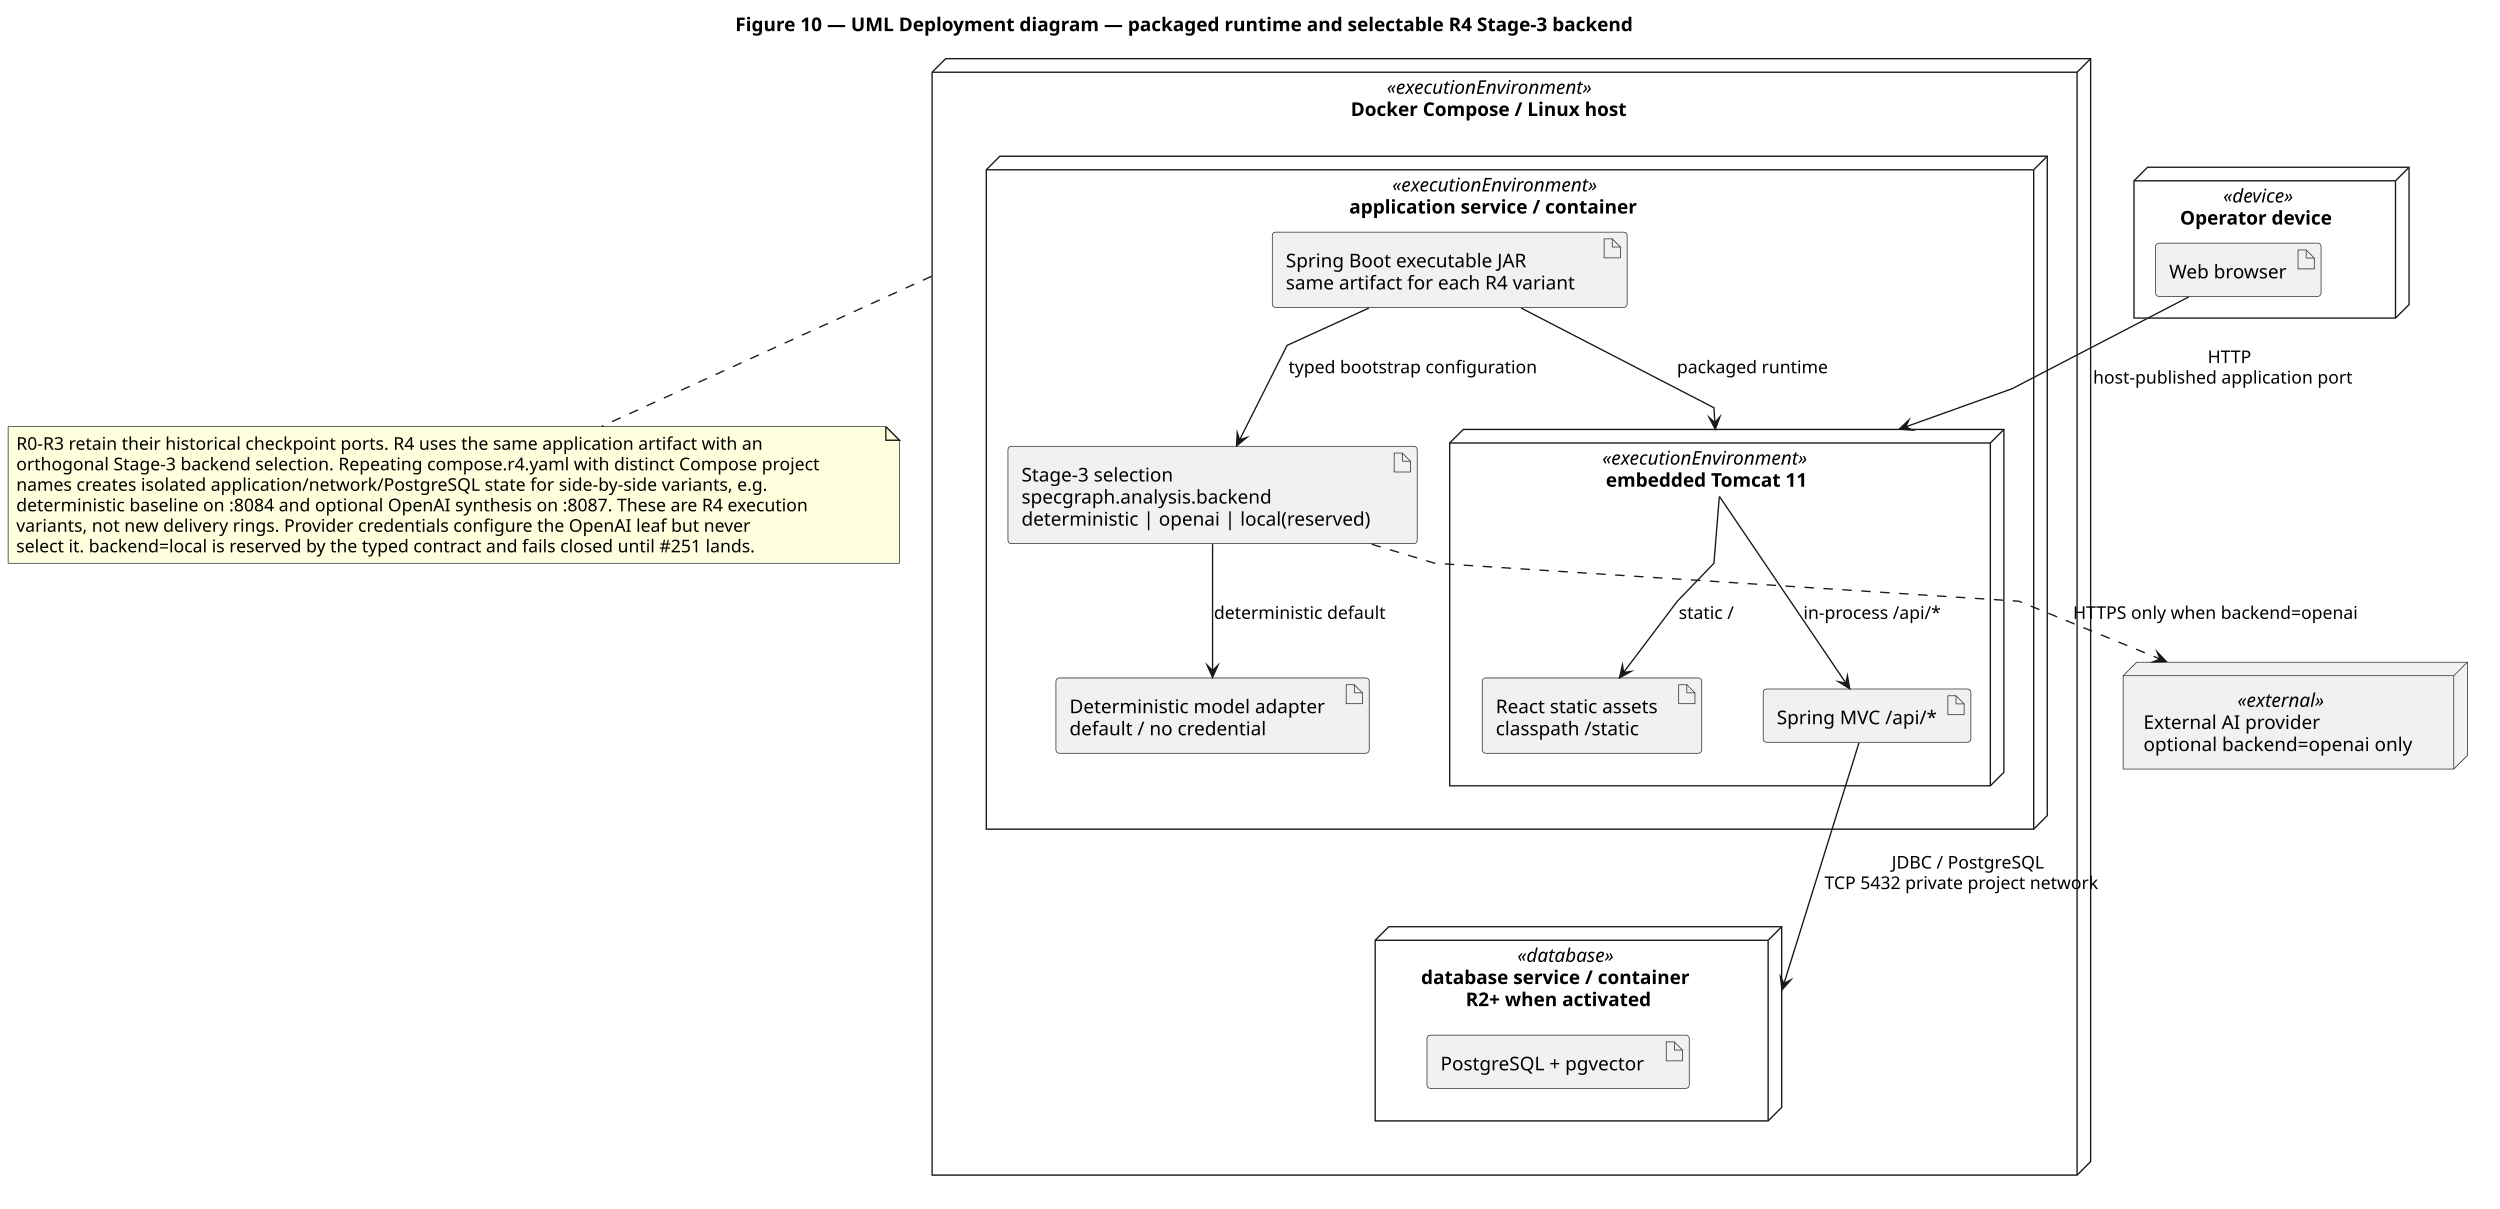
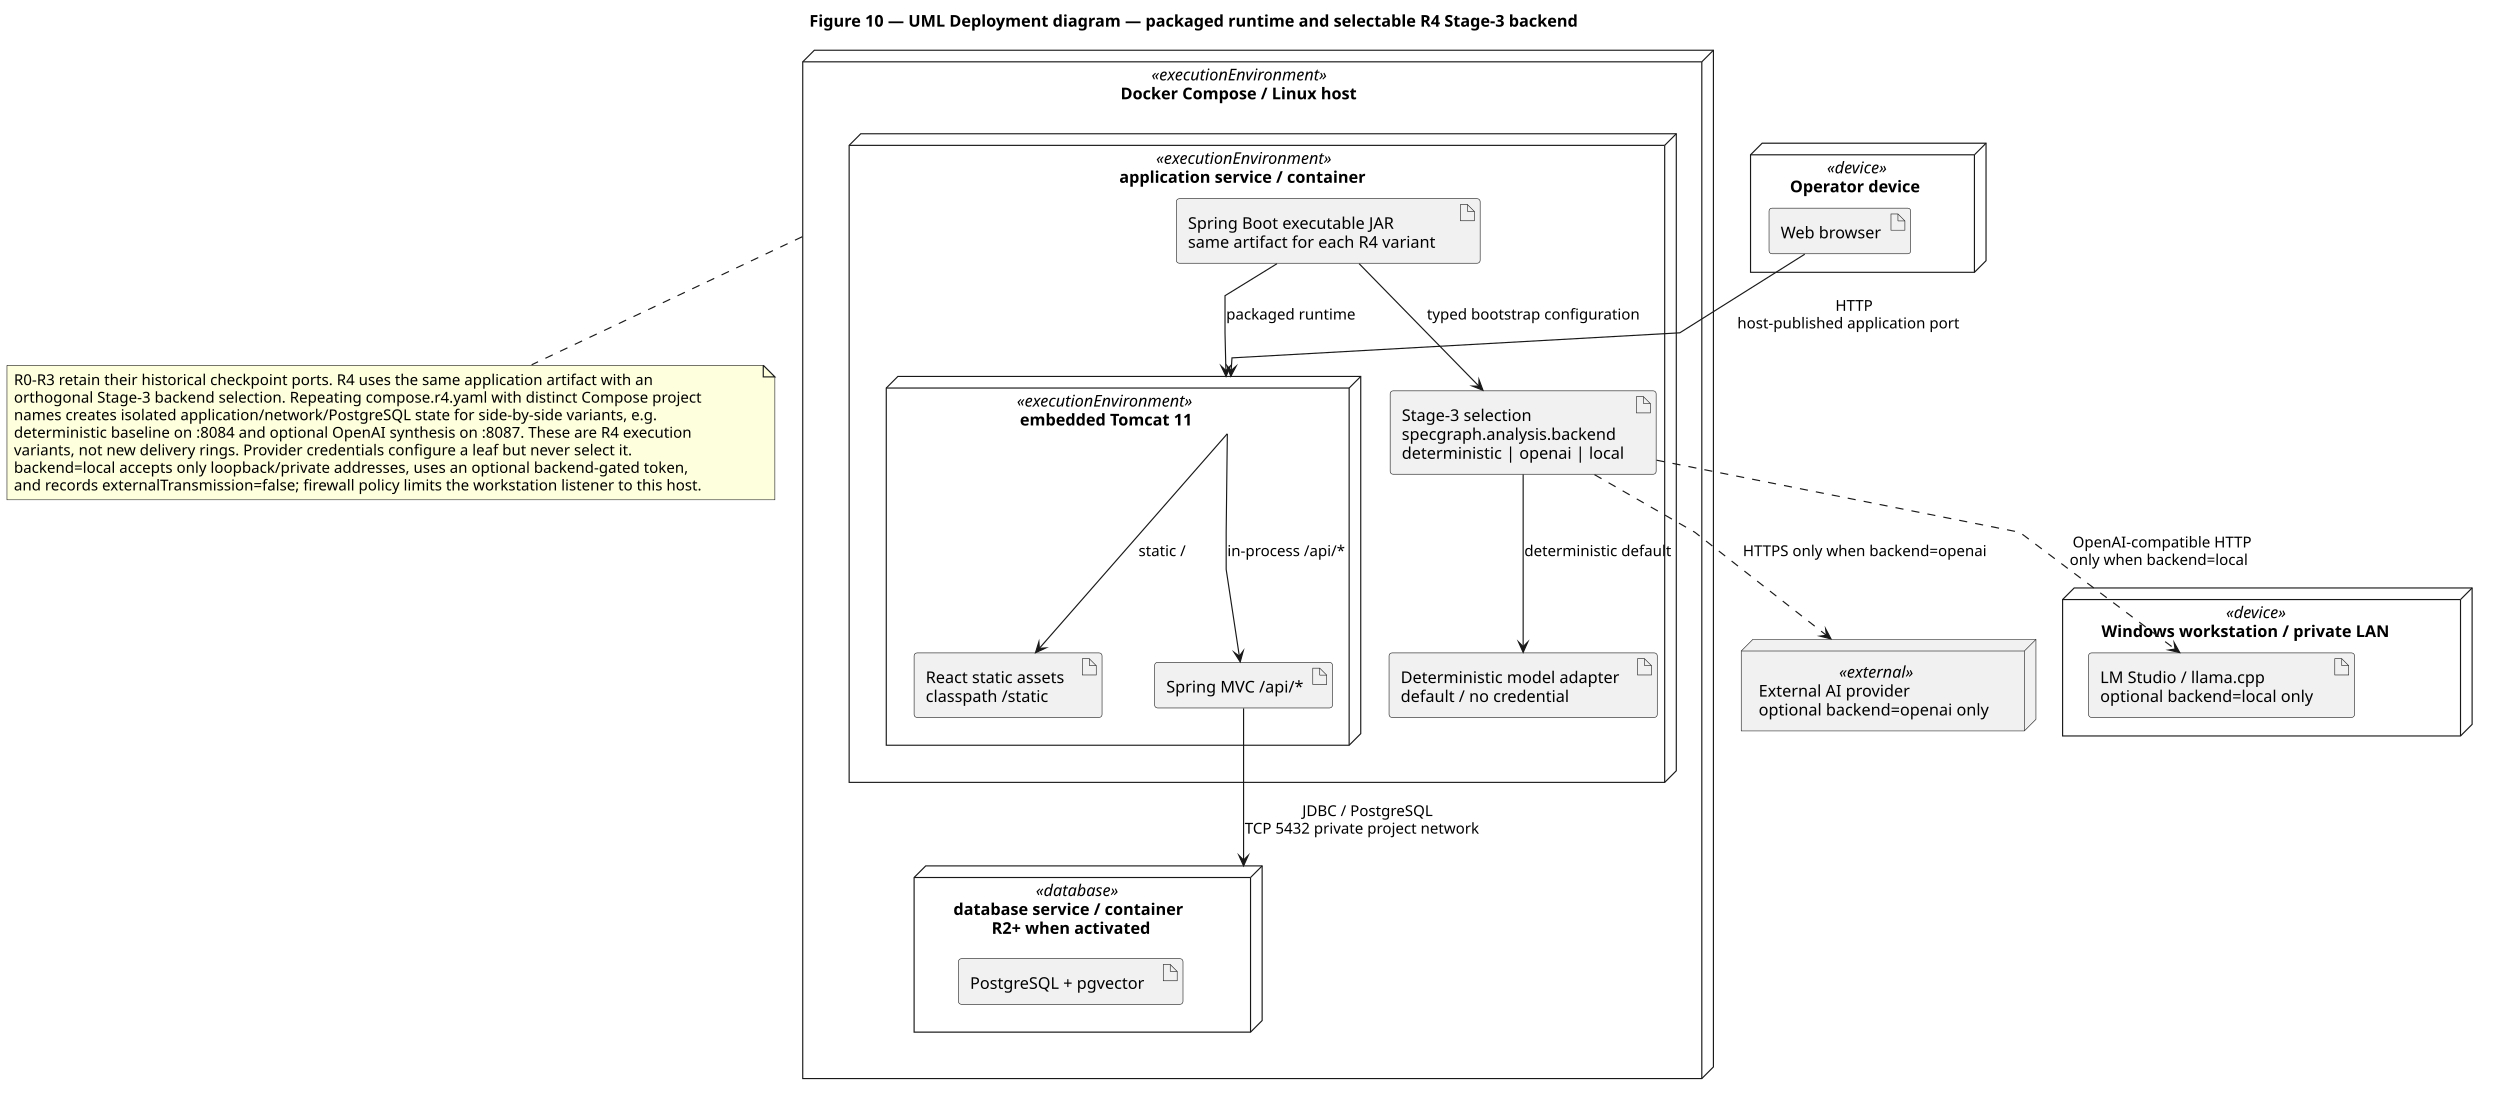
- <svg xmlns="http://www.w3.org/2000/svg" contentStyleType="text/css" data-diagram-type="DESCRIPTION" height="892px" preserveAspectRatio="none" style="width:1845px;height:892px;background:#FFFFFF;" version="1.1" viewBox="0 0 1845 892" width="1845px" zoomAndPan="magnify">
+ <svg xmlns="http://www.w3.org/2000/svg" contentStyleType="text/css" data-diagram-type="DESCRIPTION" height="954px" preserveAspectRatio="none" style="width:2155px;height:954px;background:#FFFFFF;" version="1.1" viewBox="0 0 2155 954" width="2155px" zoomAndPan="magnify">
  <defs />
  <g>
    <g class="title" data-source-line="1">
-       <text fill="#000000" font-family="sans-serif" font-size="14" font-weight="700" lengthAdjust="spacing" textLength="753.628" x="542.638" y="22.995">Figure 10 — UML Deployment diagram — packaged runtime and selectable R4 Stage-3 backend</text>
+       <text fill="#000000" font-family="sans-serif" font-size="14" font-weight="700" lengthAdjust="spacing" textLength="753.628" x="697.666" y="22.995">Figure 10 — UML Deployment diagram — packaged runtime and selectable R4 Stage-3 backend</text>
    </g>
    <g class="cluster" data-qualified-name="Device" data-source-line="7" id="ent0001">
-       <polygon fill="none" points="1574.88,133.447,1584.88,123.447,1777.88,123.447,1777.88,224.747,1767.88,234.747,1574.88,234.747,1574.88,133.447" style="stroke:#181818;stroke-width:1;stroke-linejoin:miter;stroke-miterlimit:10;" />
-       <line style="stroke:#181818;stroke-width:1;" x1="1767.88" x2="1777.88" y1="133.447" y2="123.447" />
-       <line style="stroke:#181818;stroke-width:1;" x1="1574.88" x2="1767.88" y1="133.447" y2="133.447" />
-       <line style="stroke:#181818;stroke-width:1;" x1="1767.88" x2="1767.88" y1="133.447" y2="234.747" />
-       <text fill="#000000" font-family="sans-serif" font-size="14" font-style="italic" lengthAdjust="spacing" textLength="63.267" x="1640.747" y="149.442">«device»</text>
-       <text fill="#000000" font-family="sans-serif" font-size="14" font-weight="700" lengthAdjust="spacing" textLength="127.094" x="1608.833" y="165.739">Operator device</text>
+       <polygon fill="none" points="1508.96,133.437,1518.96,123.437,1711.96,123.437,1711.96,224.737,1701.96,234.737,1508.96,234.737,1508.96,133.437" style="stroke:#181818;stroke-width:1;stroke-linejoin:miter;stroke-miterlimit:10;" />
+       <line style="stroke:#181818;stroke-width:1;" x1="1701.96" x2="1711.96" y1="133.437" y2="123.437" />
+       <line style="stroke:#181818;stroke-width:1;" x1="1508.96" x2="1701.96" y1="133.437" y2="133.437" />
+       <line style="stroke:#181818;stroke-width:1;" x1="1701.96" x2="1701.96" y1="133.437" y2="234.737" />
+       <text fill="#000000" font-family="sans-serif" font-size="14" font-style="italic" lengthAdjust="spacing" textLength="63.267" x="1574.827" y="149.432">«device»</text>
+       <text fill="#000000" font-family="sans-serif" font-size="14" font-weight="700" lengthAdjust="spacing" textLength="127.094" x="1542.913" y="165.729">Operator device</text>
    </g>
    <g class="cluster" data-qualified-name="Host" data-source-line="11" id="ent0003">
-       <polygon fill="none" points="687.88,53.297,697.88,43.297,1542.88,43.297,1542.88,857.227,1532.88,867.227,687.88,867.227,687.88,53.297" style="stroke:#181818;stroke-width:1;stroke-linejoin:miter;stroke-miterlimit:10;" />
-       <line style="stroke:#181818;stroke-width:1;" x1="1532.88" x2="1542.88" y1="53.297" y2="43.297" />
-       <line style="stroke:#181818;stroke-width:1;" x1="687.88" x2="1532.88" y1="53.297" y2="53.297" />
-       <line style="stroke:#181818;stroke-width:1;" x1="1532.88" x2="1532.88" y1="53.297" y2="867.227" />
-       <text fill="#000000" font-family="sans-serif" font-size="14" font-style="italic" lengthAdjust="spacing" textLength="175.882" x="1023.439" y="69.292">«executionEnvironment»</text>
-       <text fill="#000000" font-family="sans-serif" font-size="14" font-weight="700" lengthAdjust="spacing" textLength="229.1" x="996.83" y="85.589">Docker Compose / Linux host</text>
+       <polygon fill="none" points="691.96,53.297,701.96,43.297,1476.96,43.297,1476.96,919.707,1466.96,929.707,691.96,929.707,691.96,53.297" style="stroke:#181818;stroke-width:1;stroke-linejoin:miter;stroke-miterlimit:10;" />
+       <line style="stroke:#181818;stroke-width:1;" x1="1466.96" x2="1476.96" y1="53.297" y2="43.297" />
+       <line style="stroke:#181818;stroke-width:1;" x1="691.96" x2="1466.96" y1="53.297" y2="53.297" />
+       <line style="stroke:#181818;stroke-width:1;" x1="1466.96" x2="1466.96" y1="53.297" y2="929.707" />
+       <text fill="#000000" font-family="sans-serif" font-size="14" font-style="italic" lengthAdjust="spacing" textLength="175.882" x="992.519" y="69.292">«executionEnvironment»</text>
+       <text fill="#000000" font-family="sans-serif" font-size="14" font-weight="700" lengthAdjust="spacing" textLength="229.1" x="965.91" y="85.589">Docker Compose / Linux host</text>
    </g>
    <g class="cluster" data-qualified-name="Host.App" data-source-line="12" id="ent0004">
-       <polygon fill="none" points="727.88,125.297,737.88,115.297,1510.88,115.297,1510.88,601.927,1500.88,611.927,727.88,611.927,727.88,125.297" style="stroke:#181818;stroke-width:1;stroke-linejoin:miter;stroke-miterlimit:10;" />
-       <line style="stroke:#181818;stroke-width:1;" x1="1500.88" x2="1510.88" y1="125.297" y2="115.297" />
-       <line style="stroke:#181818;stroke-width:1;" x1="727.88" x2="1500.88" y1="125.297" y2="125.297" />
-       <line style="stroke:#181818;stroke-width:1;" x1="1500.88" x2="1500.88" y1="125.297" y2="611.927" />
-       <text fill="#000000" font-family="sans-serif" font-size="14" font-style="italic" lengthAdjust="spacing" textLength="175.882" x="1027.439" y="141.292">«executionEnvironment»</text>
-       <text fill="#000000" font-family="sans-serif" font-size="14" font-weight="700" lengthAdjust="spacing" textLength="239.285" x="995.737" y="157.589">application service / container</text>
+       <polygon fill="none" points="731.96,125.297,741.96,115.297,1444.96,115.297,1444.96,664.407,1434.96,674.407,731.96,674.407,731.96,125.297" style="stroke:#181818;stroke-width:1;stroke-linejoin:miter;stroke-miterlimit:10;" />
+       <line style="stroke:#181818;stroke-width:1;" x1="1434.96" x2="1444.96" y1="125.297" y2="115.297" />
+       <line style="stroke:#181818;stroke-width:1;" x1="731.96" x2="1434.96" y1="125.297" y2="125.297" />
+       <line style="stroke:#181818;stroke-width:1;" x1="1434.96" x2="1434.96" y1="125.297" y2="674.407" />
+       <text fill="#000000" font-family="sans-serif" font-size="14" font-style="italic" lengthAdjust="spacing" textLength="175.882" x="996.519" y="141.292">«executionEnvironment»</text>
+       <text fill="#000000" font-family="sans-serif" font-size="14" font-weight="700" lengthAdjust="spacing" textLength="239.285" x="964.817" y="157.589">application service / container</text>
    </g>
    <g class="cluster" data-qualified-name="Host.App.Tomcat" data-source-line="13" id="ent0005">
-       <polygon fill="none" points="1069.88,326.927,1079.88,316.927,1478.88,316.927,1478.88,569.927,1468.88,579.927,1069.88,579.927,1069.88,326.927" style="stroke:#181818;stroke-width:1;stroke-linejoin:miter;stroke-miterlimit:10;" />
-       <line style="stroke:#181818;stroke-width:1;" x1="1468.88" x2="1478.88" y1="326.927" y2="316.927" />
-       <line style="stroke:#181818;stroke-width:1;" x1="1069.88" x2="1468.88" y1="326.927" y2="326.927" />
-       <line style="stroke:#181818;stroke-width:1;" x1="1468.88" x2="1468.88" y1="326.927" y2="579.927" />
-       <text fill="#000000" font-family="sans-serif" font-size="14" font-style="italic" lengthAdjust="spacing" textLength="175.882" x="1182.439" y="342.922">«executionEnvironment»</text>
-       <text fill="#000000" font-family="sans-serif" font-size="14" font-weight="700" lengthAdjust="spacing" textLength="170.584" x="1185.088" y="359.219">embedded Tomcat 11</text>
+       <polygon fill="none" points="763.96,334.487,773.96,324.487,1172.96,324.487,1172.96,632.407,1162.96,642.407,763.96,642.407,763.96,334.487" style="stroke:#181818;stroke-width:1;stroke-linejoin:miter;stroke-miterlimit:10;" />
+       <line style="stroke:#181818;stroke-width:1;" x1="1162.96" x2="1172.96" y1="334.487" y2="324.487" />
+       <line style="stroke:#181818;stroke-width:1;" x1="763.96" x2="1162.96" y1="334.487" y2="334.487" />
+       <line style="stroke:#181818;stroke-width:1;" x1="1162.96" x2="1162.96" y1="334.487" y2="642.407" />
+       <text fill="#000000" font-family="sans-serif" font-size="14" font-style="italic" lengthAdjust="spacing" textLength="175.882" x="876.519" y="350.482">«executionEnvironment»</text>
+       <text fill="#000000" font-family="sans-serif" font-size="14" font-weight="700" lengthAdjust="spacing" textLength="170.584" x="879.168" y="366.779">embedded Tomcat 11</text>
    </g>
    <g class="cluster" data-qualified-name="Host.DB" data-source-line="22" id="ent0011">
-       <polygon fill="none" points="1014.88,693.927,1024.88,683.927,1314.88,683.927,1314.88,817.227,1304.88,827.227,1014.88,827.227,1014.88,693.927" style="stroke:#181818;stroke-width:1;stroke-linejoin:miter;stroke-miterlimit:10;" />
-       <line style="stroke:#181818;stroke-width:1;" x1="1304.88" x2="1314.88" y1="693.927" y2="683.927" />
-       <line style="stroke:#181818;stroke-width:1;" x1="1014.88" x2="1304.88" y1="693.927" y2="693.927" />
-       <line style="stroke:#181818;stroke-width:1;" x1="1304.88" x2="1304.88" y1="693.927" y2="827.227" />
-       <text fill="#000000" font-family="sans-serif" font-size="14" font-style="italic" lengthAdjust="spacing" textLength="82.189" x="1119.786" y="709.922">«database»</text>
-       <text fill="#000000" font-family="sans-serif" font-size="14" font-weight="700" lengthAdjust="spacing" textLength="224.28" x="1048.74" y="726.219">database service / container</text>
-       <text fill="#000000" font-family="sans-serif" font-size="14" font-weight="700" lengthAdjust="spacing" textLength="158.382" x="1081.689" y="742.516">R2+ when activated</text>
+       <polygon fill="none" points="787.96,756.407,797.96,746.407,1087.96,746.407,1087.96,879.707,1077.96,889.707,787.96,889.707,787.96,756.407" style="stroke:#181818;stroke-width:1;stroke-linejoin:miter;stroke-miterlimit:10;" />
+       <line style="stroke:#181818;stroke-width:1;" x1="1077.96" x2="1087.96" y1="756.407" y2="746.407" />
+       <line style="stroke:#181818;stroke-width:1;" x1="787.96" x2="1077.96" y1="756.407" y2="756.407" />
+       <line style="stroke:#181818;stroke-width:1;" x1="1077.96" x2="1077.96" y1="756.407" y2="889.707" />
+       <text fill="#000000" font-family="sans-serif" font-size="14" font-style="italic" lengthAdjust="spacing" textLength="82.189" x="892.866" y="772.402">«database»</text>
+       <text fill="#000000" font-family="sans-serif" font-size="14" font-weight="700" lengthAdjust="spacing" textLength="224.28" x="821.82" y="788.699">database service / container</text>
+       <text fill="#000000" font-family="sans-serif" font-size="14" font-weight="700" lengthAdjust="spacing" textLength="158.382" x="854.769" y="804.996">R2+ when activated</text>
+     </g>
+     <g class="cluster" data-qualified-name="Workstation" data-source-line="28" id="ent0014">
+       <polygon fill="none" points="1777.96,516.817,1787.96,506.817,2130.96,506.817,2130.96,624.407,2120.96,634.407,1777.96,634.407,1777.96,516.817" style="stroke:#181818;stroke-width:1;stroke-linejoin:miter;stroke-miterlimit:10;" />
+       <line style="stroke:#181818;stroke-width:1;" x1="2120.96" x2="2130.96" y1="516.817" y2="506.817" />
+       <line style="stroke:#181818;stroke-width:1;" x1="1777.96" x2="2120.96" y1="516.817" y2="516.817" />
+       <line style="stroke:#181818;stroke-width:1;" x1="2120.96" x2="2120.96" y1="516.817" y2="634.407" />
+       <text fill="#000000" font-family="sans-serif" font-size="14" font-style="italic" lengthAdjust="spacing" textLength="63.267" x="1918.827" y="532.812">«device»</text>
+       <text fill="#000000" font-family="sans-serif" font-size="14" font-weight="700" lengthAdjust="spacing" textLength="277.997" x="1811.461" y="549.109">Windows workstation / private LAN</text>
    </g>
    <g class="entity" data-qualified-name="Device.Browser" data-source-line="8" id="ent0002">
-       <rect fill="#F1F1F1" height="39.297" rx="2.5" ry="2.5" style="stroke:#181818;stroke-width:0.5;" width="122.114" x="1590.83" y="179.447" />
-       <polygon fill="#F1F1F1" points="1695.944,184.447,1695.944,198.447,1707.944,198.447,1707.944,190.447,1701.944,184.447,1695.944,184.447" style="stroke:#181818;stroke-width:0.5;stroke-linejoin:miter;stroke-miterlimit:10;" />
-       <line style="stroke:#181818;stroke-width:0.5;" x1="1701.944" x2="1701.944" y1="184.447" y2="190.447" />
-       <line style="stroke:#181818;stroke-width:0.5;" x1="1707.944" x2="1701.944" y1="190.447" y2="190.447" />
-       <text fill="#000000" font-family="sans-serif" font-size="14" lengthAdjust="spacing" textLength="92.114" x="1600.83" y="205.442">Web browser</text>
+       <rect fill="#F1F1F1" height="39.297" rx="2.5" ry="2.5" style="stroke:#181818;stroke-width:0.5;" width="122.114" x="1524.91" y="179.437" />
+       <polygon fill="#F1F1F1" points="1630.024,184.437,1630.024,198.437,1642.024,198.437,1642.024,190.437,1636.024,184.437,1630.024,184.437" style="stroke:#181818;stroke-width:0.5;stroke-linejoin:miter;stroke-miterlimit:10;" />
+       <line style="stroke:#181818;stroke-width:0.5;" x1="1636.024" x2="1636.024" y1="184.437" y2="190.437" />
+       <line style="stroke:#181818;stroke-width:0.5;" x1="1642.024" x2="1636.024" y1="190.437" y2="190.437" />
+       <text fill="#000000" font-family="sans-serif" font-size="14" lengthAdjust="spacing" textLength="92.114" x="1534.91" y="205.432">Web browser</text>
    </g>
    <g class="entity" data-qualified-name="Host.App.Jar" data-source-line="17" id="ent0008">
-       <rect fill="#F1F1F1" height="55.594" rx="2.5" ry="2.5" style="stroke:#181818;stroke-width:0.5;" width="261.882" x="938.94" y="171.297" />
-       <polygon fill="#F1F1F1" points="1183.822,176.297,1183.822,190.297,1195.822,190.297,1195.822,182.297,1189.822,176.297,1183.822,176.297" style="stroke:#181818;stroke-width:0.5;stroke-linejoin:miter;stroke-miterlimit:10;" />
-       <line style="stroke:#181818;stroke-width:0.5;" x1="1189.822" x2="1189.822" y1="176.297" y2="182.297" />
-       <line style="stroke:#181818;stroke-width:0.5;" x1="1195.822" x2="1189.822" y1="182.297" y2="182.297" />
-       <text fill="#000000" font-family="sans-serif" font-size="14" lengthAdjust="spacing" textLength="191.727" x="948.94" y="197.292">Spring Boot executable JAR</text>
-       <text fill="#000000" font-family="sans-serif" font-size="14" lengthAdjust="spacing" textLength="231.882" x="948.94" y="213.589">same artifact for each R4 variant</text>
+       <rect fill="#F1F1F1" height="55.594" rx="2.5" ry="2.5" style="stroke:#181818;stroke-width:0.5;" width="261.882" x="1014.02" y="171.297" />
+       <polygon fill="#F1F1F1" points="1258.902,176.297,1258.902,190.297,1270.902,190.297,1270.902,182.297,1264.902,176.297,1258.902,176.297" style="stroke:#181818;stroke-width:0.5;stroke-linejoin:miter;stroke-miterlimit:10;" />
+       <line style="stroke:#181818;stroke-width:0.5;" x1="1264.902" x2="1264.902" y1="176.297" y2="182.297" />
+       <line style="stroke:#181818;stroke-width:0.5;" x1="1270.902" x2="1264.902" y1="182.297" y2="182.297" />
+       <text fill="#000000" font-family="sans-serif" font-size="14" lengthAdjust="spacing" textLength="191.727" x="1024.02" y="197.292">Spring Boot executable JAR</text>
+       <text fill="#000000" font-family="sans-serif" font-size="14" lengthAdjust="spacing" textLength="231.882" x="1024.02" y="213.589">same artifact for each R4 variant</text>
    </g>
    <g class="entity" data-qualified-name="Host.App.BackendSelection" data-source-line="18" id="ent0009">
-       <rect fill="#F1F1F1" height="71.891" rx="2.5" ry="2.5" style="stroke:#181818;stroke-width:0.5;" width="302.022" x="743.87" y="329.347" />
-       <polygon fill="#F1F1F1" points="1028.892,334.347,1028.892,348.347,1040.892,348.347,1040.892,340.347,1034.892,334.347,1028.892,334.347" style="stroke:#181818;stroke-width:0.5;stroke-linejoin:miter;stroke-miterlimit:10;" />
-       <line style="stroke:#181818;stroke-width:0.5;" x1="1034.892" x2="1034.892" y1="334.347" y2="340.347" />
-       <line style="stroke:#181818;stroke-width:0.5;" x1="1040.892" x2="1034.892" y1="340.347" y2="340.347" />
-       <text fill="#000000" font-family="sans-serif" font-size="14" lengthAdjust="spacing" textLength="121.789" x="753.87" y="355.342">Stage-3 selection</text>
-       <text fill="#000000" font-family="sans-serif" font-size="14" lengthAdjust="spacing" textLength="198.7" x="753.87" y="371.639">specgraph.analysis.backend</text>
-       <text fill="#000000" font-family="sans-serif" font-size="14" lengthAdjust="spacing" textLength="272.022" x="753.87" y="387.936">deterministic | openai | local(reserved)</text>
+       <rect fill="#F1F1F1" height="71.891" rx="2.5" ry="2.5" style="stroke:#181818;stroke-width:0.5;" width="229.281" x="1198.32" y="336.907" />
+       <polygon fill="#F1F1F1" points="1410.601,341.907,1410.601,355.907,1422.601,355.907,1422.601,347.907,1416.601,341.907,1410.601,341.907" style="stroke:#181818;stroke-width:0.5;stroke-linejoin:miter;stroke-miterlimit:10;" />
+       <line style="stroke:#181818;stroke-width:0.5;" x1="1416.601" x2="1416.601" y1="341.907" y2="347.907" />
+       <line style="stroke:#181818;stroke-width:0.5;" x1="1422.601" x2="1416.601" y1="347.907" y2="347.907" />
+       <text fill="#000000" font-family="sans-serif" font-size="14" lengthAdjust="spacing" textLength="121.789" x="1208.32" y="362.902">Stage-3 selection</text>
+       <text fill="#000000" font-family="sans-serif" font-size="14" lengthAdjust="spacing" textLength="198.7" x="1208.32" y="379.199">specgraph.analysis.backend</text>
+       <text fill="#000000" font-family="sans-serif" font-size="14" lengthAdjust="spacing" textLength="199.281" x="1208.32" y="395.496">deterministic | openai | local</text>
    </g>
    <g class="entity" data-qualified-name="Host.App.Offline" data-source-line="19" id="ent0010">
-       <rect fill="#F1F1F1" height="55.594" rx="2.5" ry="2.5" style="stroke:#181818;stroke-width:0.5;" width="231.195" x="779.28" y="500.337" />
-       <polygon fill="#F1F1F1" points="993.475,505.337,993.475,519.337,1005.475,519.337,1005.475,511.337,999.475,505.337,993.475,505.337" style="stroke:#181818;stroke-width:0.5;stroke-linejoin:miter;stroke-miterlimit:10;" />
-       <line style="stroke:#181818;stroke-width:0.5;" x1="999.475" x2="999.475" y1="505.337" y2="511.337" />
-       <line style="stroke:#181818;stroke-width:0.5;" x1="1005.475" x2="999.475" y1="511.337" y2="511.337" />
-       <text fill="#000000" font-family="sans-serif" font-size="14" lengthAdjust="spacing" textLength="201.195" x="789.28" y="526.332">Deterministic model adapter</text>
-       <text fill="#000000" font-family="sans-serif" font-size="14" lengthAdjust="spacing" textLength="155.053" x="789.28" y="542.629">default / no credential</text>
+       <rect fill="#F1F1F1" height="55.594" rx="2.5" ry="2.5" style="stroke:#181818;stroke-width:0.5;" width="231.195" x="1197.37" y="562.817" />
+       <polygon fill="#F1F1F1" points="1411.565,567.817,1411.565,581.817,1423.565,581.817,1423.565,573.817,1417.565,567.817,1411.565,567.817" style="stroke:#181818;stroke-width:0.5;stroke-linejoin:miter;stroke-miterlimit:10;" />
+       <line style="stroke:#181818;stroke-width:0.5;" x1="1417.565" x2="1417.565" y1="567.817" y2="573.817" />
+       <line style="stroke:#181818;stroke-width:0.5;" x1="1423.565" x2="1417.565" y1="573.817" y2="573.817" />
+       <text fill="#000000" font-family="sans-serif" font-size="14" lengthAdjust="spacing" textLength="201.195" x="1207.37" y="588.812">Deterministic model adapter</text>
+       <text fill="#000000" font-family="sans-serif" font-size="14" lengthAdjust="spacing" textLength="155.053" x="1207.37" y="605.109">default / no credential</text>
    </g>
    <g class="entity" data-qualified-name="Host.App.Tomcat.React" data-source-line="14" id="ent0006">
-       <rect fill="#F1F1F1" height="55.594" rx="2.5" ry="2.5" style="stroke:#181818;stroke-width:0.5;" width="162.009" x="1093.88" y="500.337" />
-       <polygon fill="#F1F1F1" points="1238.889,505.337,1238.889,519.337,1250.889,519.337,1250.889,511.337,1244.889,505.337,1238.889,505.337" style="stroke:#181818;stroke-width:0.5;stroke-linejoin:miter;stroke-miterlimit:10;" />
-       <line style="stroke:#181818;stroke-width:0.5;" x1="1244.889" x2="1244.889" y1="505.337" y2="511.337" />
-       <line style="stroke:#181818;stroke-width:0.5;" x1="1250.889" x2="1244.889" y1="511.337" y2="511.337" />
-       <text fill="#000000" font-family="sans-serif" font-size="14" lengthAdjust="spacing" textLength="132.009" x="1103.88" y="526.332">React static assets</text>
-       <text fill="#000000" font-family="sans-serif" font-size="14" lengthAdjust="spacing" textLength="114.188" x="1103.88" y="542.629">classpath /static</text>
+       <rect fill="#F1F1F1" height="55.594" rx="2.5" ry="2.5" style="stroke:#181818;stroke-width:0.5;" width="162.009" x="787.96" y="562.817" />
+       <polygon fill="#F1F1F1" points="932.969,567.817,932.969,581.817,944.969,581.817,944.969,573.817,938.969,567.817,932.969,567.817" style="stroke:#181818;stroke-width:0.5;stroke-linejoin:miter;stroke-miterlimit:10;" />
+       <line style="stroke:#181818;stroke-width:0.5;" x1="938.969" x2="938.969" y1="567.817" y2="573.817" />
+       <line style="stroke:#181818;stroke-width:0.5;" x1="944.969" x2="938.969" y1="573.817" y2="573.817" />
+       <text fill="#000000" font-family="sans-serif" font-size="14" lengthAdjust="spacing" textLength="132.009" x="797.96" y="588.812">React static assets</text>
+       <text fill="#000000" font-family="sans-serif" font-size="14" lengthAdjust="spacing" textLength="114.188" x="797.96" y="605.109">classpath /static</text>
    </g>
    <g class="entity" data-qualified-name="Host.App.Tomcat.Api" data-source-line="15" id="ent0007">
-       <rect fill="#F1F1F1" height="39.297" rx="2.5" ry="2.5" style="stroke:#181818;stroke-width:0.5;" width="153.3" x="1301.23" y="508.487" />
-       <polygon fill="#F1F1F1" points="1437.53,513.487,1437.53,527.487,1449.53,527.487,1449.53,519.487,1443.53,513.487,1437.53,513.487" style="stroke:#181818;stroke-width:0.5;stroke-linejoin:miter;stroke-miterlimit:10;" />
-       <line style="stroke:#181818;stroke-width:0.5;" x1="1443.53" x2="1443.53" y1="513.487" y2="519.487" />
-       <line style="stroke:#181818;stroke-width:0.5;" x1="1449.53" x2="1443.53" y1="519.487" y2="519.487" />
-       <text fill="#000000" font-family="sans-serif" font-size="14" lengthAdjust="spacing" textLength="123.3" x="1311.23" y="534.482">Spring MVC /api/*</text>
+       <rect fill="#F1F1F1" height="39.297" rx="2.5" ry="2.5" style="stroke:#181818;stroke-width:0.5;" width="153.3" x="995.31" y="570.967" />
+       <polygon fill="#F1F1F1" points="1131.61,575.967,1131.61,589.967,1143.61,589.967,1143.61,581.967,1137.61,575.967,1131.61,575.967" style="stroke:#181818;stroke-width:0.5;stroke-linejoin:miter;stroke-miterlimit:10;" />
+       <line style="stroke:#181818;stroke-width:0.5;" x1="1137.61" x2="1137.61" y1="575.967" y2="581.967" />
+       <line style="stroke:#181818;stroke-width:0.5;" x1="1143.61" x2="1137.61" y1="581.967" y2="581.967" />
+       <text fill="#000000" font-family="sans-serif" font-size="14" lengthAdjust="spacing" textLength="123.3" x="1005.31" y="596.962">Spring MVC /api/*</text>
    </g>
    <g class="entity" data-qualified-name="Host.DB.PostgreSQL" data-source-line="23" id="ent0012">
-       <rect fill="#F1F1F1" height="39.297" rx="2.5" ry="2.5" style="stroke:#181818;stroke-width:0.5;" width="193.564" x="1053.1" y="763.927" />
-       <polygon fill="#F1F1F1" points="1229.664,768.927,1229.664,782.927,1241.664,782.927,1241.664,774.927,1235.664,768.927,1229.664,768.927" style="stroke:#181818;stroke-width:0.5;stroke-linejoin:miter;stroke-miterlimit:10;" />
-       <line style="stroke:#181818;stroke-width:0.5;" x1="1235.664" x2="1235.664" y1="768.927" y2="774.927" />
-       <line style="stroke:#181818;stroke-width:0.5;" x1="1241.664" x2="1235.664" y1="774.927" y2="774.927" />
-       <text fill="#000000" font-family="sans-serif" font-size="14" lengthAdjust="spacing" textLength="163.564" x="1063.1" y="789.922">PostgreSQL + pgvector</text>
+       <rect fill="#F1F1F1" height="39.297" rx="2.5" ry="2.5" style="stroke:#181818;stroke-width:0.5;" width="193.564" x="826.18" y="826.407" />
+       <polygon fill="#F1F1F1" points="1002.744,831.407,1002.744,845.407,1014.744,845.407,1014.744,837.407,1008.744,831.407,1002.744,831.407" style="stroke:#181818;stroke-width:0.5;stroke-linejoin:miter;stroke-miterlimit:10;" />
+       <line style="stroke:#181818;stroke-width:0.5;" x1="1008.744" x2="1008.744" y1="831.407" y2="837.407" />
+       <line style="stroke:#181818;stroke-width:0.5;" x1="1014.744" x2="1008.744" y1="837.407" y2="837.407" />
+       <text fill="#000000" font-family="sans-serif" font-size="14" lengthAdjust="spacing" textLength="163.564" x="836.18" y="852.402">PostgreSQL + pgvector</text>
+     </g>
+     <g class="entity" data-qualified-name="Workstation.LmStudio" data-source-line="29" id="ent0015">
+       <rect fill="#F1F1F1" height="55.594" rx="2.5" ry="2.5" style="stroke:#181818;stroke-width:0.5;" width="229.247" x="1800.34" y="562.817" />
+       <polygon fill="#F1F1F1" points="2012.587,567.817,2012.587,581.817,2024.587,581.817,2024.587,573.817,2018.587,567.817,2012.587,567.817" style="stroke:#181818;stroke-width:0.5;stroke-linejoin:miter;stroke-miterlimit:10;" />
+       <line style="stroke:#181818;stroke-width:0.5;" x1="2018.587" x2="2018.587" y1="567.817" y2="573.817" />
+       <line style="stroke:#181818;stroke-width:0.5;" x1="2024.587" x2="2018.587" y1="573.817" y2="573.817" />
+       <text fill="#000000" font-family="sans-serif" font-size="14" lengthAdjust="spacing" textLength="151.033" x="1810.34" y="588.812">LM Studio / llama.cpp</text>
+       <text fill="#000000" font-family="sans-serif" font-size="14" lengthAdjust="spacing" textLength="199.247" x="1810.34" y="605.109">optional backend=local only</text>
    </g>
    <g class="entity" data-qualified-name="Provider" data-source-line="27" id="ent0013">
-       <polygon fill="#F1F1F1" points="1566.87,498.687,1576.87,488.687,1820.903,488.687,1820.903,557.577,1810.903,567.577,1566.87,567.577,1566.87,498.687" style="stroke:#181818;stroke-width:0.5;stroke-linejoin:miter;stroke-miterlimit:10;" />
-       <line style="stroke:#181818;stroke-width:0.5;" x1="1810.903" x2="1820.903" y1="498.687" y2="488.687" />
-       <line style="stroke:#181818;stroke-width:0.5;" x1="1566.87" x2="1810.903" y1="498.687" y2="498.687" />
-       <line style="stroke:#181818;stroke-width:0.5;" x1="1810.903" x2="1810.903" y1="498.687" y2="567.577" />
-       <text fill="#000000" font-family="sans-serif" font-size="14" font-style="italic" lengthAdjust="spacing" textLength="75.38" x="1651.197" y="521.682">«external»</text>
-       <text fill="#000000" font-family="sans-serif" font-size="14" lengthAdjust="spacing" textLength="139.576" x="1581.87" y="537.979">External AI provider</text>
-       <text fill="#000000" font-family="sans-serif" font-size="14" lengthAdjust="spacing" textLength="214.033" x="1581.87" y="554.276">optional backend=openai only</text>
+       <polygon fill="#F1F1F1" points="1500.95,561.167,1510.95,551.167,1754.983,551.167,1754.983,620.058,1744.983,630.058,1500.95,630.058,1500.95,561.167" style="stroke:#181818;stroke-width:0.5;stroke-linejoin:miter;stroke-miterlimit:10;" />
+       <line style="stroke:#181818;stroke-width:0.5;" x1="1744.983" x2="1754.983" y1="561.167" y2="551.167" />
+       <line style="stroke:#181818;stroke-width:0.5;" x1="1500.95" x2="1744.983" y1="561.167" y2="561.167" />
+       <line style="stroke:#181818;stroke-width:0.5;" x1="1744.983" x2="1744.983" y1="561.167" y2="630.058" />
+       <text fill="#000000" font-family="sans-serif" font-size="14" font-style="italic" lengthAdjust="spacing" textLength="75.38" x="1585.277" y="584.162">«external»</text>
+       <text fill="#000000" font-family="sans-serif" font-size="14" lengthAdjust="spacing" textLength="139.576" x="1515.95" y="600.459">External AI provider</text>
+       <text fill="#000000" font-family="sans-serif" font-size="14" lengthAdjust="spacing" textLength="214.033" x="1515.95" y="616.756">optional backend=openai only</text>
    </g>
-     <g class="entity" data-qualified-name="GMN22" data-source-line="39" id="ent0023">
-       <path d="M6,314.887 L6,415.684 L663.765,415.684 L663.765,324.887 L653.765,314.887 L6,314.887" fill="#FEFFDD" style="stroke:#181818;stroke-width:0.5;" />
-       <path d="M653.765,314.887 L653.765,324.887 L663.765,324.887 L653.765,314.887" fill="#FEFFDD" style="stroke:#181818;stroke-width:1;" />
+     <g class="entity" data-qualified-name="GMN25" data-source-line="43" id="ent0026">
+       <path d="M6,314.887 L6,430.817 L667.929,430.817 L667.929,324.887 L657.929,314.887 L6,314.887" fill="#FEFFDD" style="stroke:#181818;stroke-width:0.5;" />
+       <path d="M657.929,314.887 L657.929,324.887 L667.929,324.887 L657.929,314.887" fill="#FEFFDD" style="stroke:#181818;stroke-width:1;" />
      <text fill="#000000" font-family="sans-serif" font-size="13" lengthAdjust="spacing" textLength="595.816" x="12" y="331.954">R0-R3 retain their historical checkpoint ports. R4 uses the same application artifact with an</text>
      <text fill="#000000" font-family="sans-serif" font-size="13" lengthAdjust="spacing" textLength="636.765" x="12" y="347.087">orthogonal Stage-3 backend selection. Repeating compose.r4.yaml with distinct Compose project</text>
      <text fill="#000000" font-family="sans-serif" font-size="13" lengthAdjust="spacing" textLength="595.277" x="12" y="362.219">names creates isolated application/network/PostgreSQL state for side-by-side variants, e.g.</text>
      <text fill="#000000" font-family="sans-serif" font-size="13" lengthAdjust="spacing" textLength="632.392" x="12" y="377.352">deterministic baseline on :8084 and optional OpenAI synthesis on :8087. These are R4 execution</text>
-       <text fill="#000000" font-family="sans-serif" font-size="13" lengthAdjust="spacing" textLength="582.366" x="12" y="392.485">variants, not new delivery rings. Provider credentials configure the OpenAI leaf but never</text>
-       <text fill="#000000" font-family="sans-serif" font-size="13" lengthAdjust="spacing" textLength="598.451" x="12" y="407.618">select it. backend=local is reserved by the typed contract and fails closed until #251 lands.</text>
+       <text fill="#000000" font-family="sans-serif" font-size="13" lengthAdjust="spacing" textLength="577.148" x="12" y="392.485">variants, not new delivery rings. Provider credentials configure a leaf but never select it.</text>
+       <text fill="#000000" font-family="sans-serif" font-size="13" lengthAdjust="spacing" textLength="628.17" x="12" y="407.618">backend=local accepts only loopback/private addresses, uses an optional backend-gated token,</text>
+       <text fill="#000000" font-family="sans-serif" font-size="13" lengthAdjust="spacing" textLength="640.929" x="12" y="422.751">and records externalTransmission=false; firewall policy limits the workstation listener to this host.</text>
    </g>
-     <g class="link" data-entity-1="ent0002" data-entity-2="ent0005" data-link-type="dependency" data-source-line="29" id="lnk14">
-       <path d="M1615.23,219.147 C1566.07,244.697 1484.88,286.887 1484.88,286.887 C1484.88,286.887 1471.799,291.574 1452.075,298.642 C1442.213,302.176 1430.69,306.305 1418.311,310.741 C1415.217,311.85 1412.069,312.978 1408.879,314.121 C1407.285,314.693 1405.68,315.268 1404.067,315.846 C1403.26,316.135 1407.158,314.738 1406.347,315.029" fill="none" id="Browser-to-Tomcat" style="stroke:#181818;stroke-width:1;" />
-       <polygon fill="#181818" points="1401.64,316.715,1411.462,317.445,1406.347,315.029,1408.763,309.914,1401.64,316.715" style="stroke:#181818;stroke-width:1;stroke-linejoin:miter;stroke-miterlimit:10;" />
-       <text fill="#000000" font-family="sans-serif" font-size="13" lengthAdjust="spacing" textLength="33.497" x="1629.224" y="267.954">HTTP</text>
-       <text fill="#000000" font-family="sans-serif" font-size="13" lengthAdjust="spacing" textLength="202.605" x="1544.67" y="283.087">host-published application port</text>
+     <g class="link" data-entity-1="ent0002" data-entity-2="ent0005" data-link-type="dependency" data-source-line="32" id="lnk16">
+       <path d="M1555.68,219.137 C1515.06,244.687 1447.96,286.887 1447.96,286.887 C1447.96,286.887 1061.96,308.487 1061.96,308.487 C1061.96,308.487 1061.718,312.324 1061.353,318.111 C1061.262,319.557 1061.163,321.125 1061.059,322.786 C1061.033,323.201 1061.006,323.622 1060.979,324.048 C1060.973,324.155 1061.28,319.272 1061.274,319.379" fill="none" id="Browser-to-Tomcat" style="stroke:#181818;stroke-width:1;" />
+       <polygon fill="#181818" points="1060.959,324.369,1065.517,315.639,1061.274,319.379,1057.533,315.135,1060.959,324.369" style="stroke:#181818;stroke-width:1;stroke-linejoin:miter;stroke-miterlimit:10;" />
+       <text fill="#000000" font-family="sans-serif" font-size="13" lengthAdjust="spacing" textLength="33.497" x="1582.094" y="267.954">HTTP</text>
+       <text fill="#000000" font-family="sans-serif" font-size="13" lengthAdjust="spacing" textLength="202.605" x="1497.54" y="283.087">host-published application port</text>
    </g>
-     <g class="link" data-entity-1="ent0005" data-entity-2="ent0006" data-link-type="dependency" data-source-line="30" id="lnk15">
-       <path d="M1268.87,366.427 C1268.64,369.327 1264.88,415.687 1264.88,415.687 C1264.88,415.687 1237.88,443.687 1237.88,443.687 C1237.88,443.687 1216.593,471.887 1198.173,496.277" fill="none" id="Tomcat-to-React" style="stroke:#181818;stroke-width:1;" />
-       <polygon fill="#181818" points="1195.16,500.267,1203.776,495.496,1198.173,496.277,1197.392,490.674,1195.16,500.267" style="stroke:#181818;stroke-width:1;stroke-linejoin:miter;stroke-miterlimit:10;" />
-       <text fill="#000000" font-family="sans-serif" font-size="13" lengthAdjust="spacing" textLength="44.205" x="1238.88" y="456.754">static /</text>
+     <g class="link" data-entity-1="ent0005" data-entity-2="ent0006" data-link-type="dependency" data-source-line="33" id="lnk17">
+       <path d="M1057.83,374.007 C1053.39,379.077 945.574,502.156 895.894,558.876" fill="none" id="Tomcat-to-React" style="stroke:#181818;stroke-width:1;" />
+       <polygon fill="#181818" points="892.6,562.637,901.539,558.502,895.894,558.876,895.521,553.231,892.6,562.637" style="stroke:#181818;stroke-width:1;stroke-linejoin:miter;stroke-miterlimit:10;" />
+       <text fill="#000000" font-family="sans-serif" font-size="13" lengthAdjust="spacing" textLength="44.205" x="981.39" y="479.384">static /</text>
    </g>
-     <g class="link" data-entity-1="ent0005" data-entity-2="ent0007" data-link-type="dependency" data-source-line="31" id="lnk16">
-       <path d="M1268.96,366.407 C1271.55,370.217 1334.096,462.507 1362.306,504.147" fill="none" id="Tomcat-to-Api" style="stroke:#181818;stroke-width:1;" />
-       <polygon fill="#181818" points="1365.11,508.287,1363.374,498.592,1362.306,504.147,1356.751,503.079,1365.11,508.287" style="stroke:#181818;stroke-width:1;stroke-linejoin:miter;stroke-miterlimit:10;" />
-       <text fill="#000000" font-family="sans-serif" font-size="13" lengthAdjust="spacing" textLength="106.006" x="1330.91" y="456.754">in-process /api/*</text>
+     <g class="link" data-entity-1="ent0005" data-entity-2="ent0007" data-link-type="dependency" data-source-line="34" id="lnk18">
+       <path d="M1057.96,373.917 C1057.93,376.487 1056.96,458.817 1056.96,458.817 C1056.96,458.817 1056.96,490.817 1056.96,490.817 C1056.96,490.817 1063.959,536.914 1068.319,565.624" fill="none" id="Tomcat-to-Api" style="stroke:#181818;stroke-width:1;" />
+       <polygon fill="#181818" points="1069.07,570.567,1071.673,561.068,1068.319,565.624,1063.764,562.269,1069.07,570.567" style="stroke:#181818;stroke-width:1;stroke-linejoin:miter;stroke-miterlimit:10;" />
+       <text fill="#000000" font-family="sans-serif" font-size="13" lengthAdjust="spacing" textLength="106.006" x="1057.96" y="479.384">in-process /api/*</text>
    </g>
-     <g class="link" data-entity-1="ent0008" data-entity-2="ent0005" data-link-type="dependency" data-source-line="32" id="lnk17">
-       <path d="M1122.65,227.377 C1180.4,257.247 1264.88,300.927 1264.88,300.927 C1264.88,300.927 1265.122,304.764 1265.488,310.551 C1265.58,311.997 1265.679,313.565 1265.784,315.226 C1265.81,315.641 1265.836,316.062 1265.863,316.488 C1265.87,316.595 1265.562,311.712 1265.568,311.819" fill="none" id="Jar-to-Tomcat" style="stroke:#181818;stroke-width:1;" />
-       <polygon fill="#181818" points="1265.884,316.809,1269.308,307.575,1265.568,311.819,1261.324,308.079,1265.884,316.809" style="stroke:#181818;stroke-width:1;stroke-linejoin:miter;stroke-miterlimit:10;" />
-       <text fill="#000000" font-family="sans-serif" font-size="13" lengthAdjust="spacing" textLength="118.689" x="1237.58" y="275.454">packaged runtime</text>
+     <g class="link" data-entity-1="ent0008" data-entity-2="ent0005" data-link-type="dependency" data-source-line="35" id="lnk19">
+       <path d="M1100.73,227.327 C1078.39,241.077 1055.96,254.887 1055.96,254.887 C1055.96,254.887 1055.96,286.887 1055.96,286.887 C1055.96,286.887 1056.081,292.033 1056.264,299.791 C1056.355,303.67 1056.462,308.203 1056.577,313.072 C1056.634,315.507 1056.694,318.026 1056.754,320.589 C1056.784,321.87 1056.697,318.165 1056.728,319.464" fill="none" id="Jar-to-Tomcat" style="stroke:#181818;stroke-width:1;" />
+       <polygon fill="#181818" points="1056.845,324.462,1060.632,315.371,1056.728,319.464,1052.634,315.559,1056.845,324.462" style="stroke:#181818;stroke-width:1;stroke-linejoin:miter;stroke-miterlimit:10;" />
+       <text fill="#000000" font-family="sans-serif" font-size="13" lengthAdjust="spacing" textLength="118.689" x="1056.96" y="275.454">packaged runtime</text>
    </g>
-     <g class="link" data-entity-1="ent0007" data-entity-2="ent0011" data-link-type="dependency" data-source-line="33" id="lnk18">
-       <path d="M1371.94,548.187 C1362.9,577.197 1345.06,634.432 1329.273,685.079 C1325.326,697.741 1321.507,709.991 1317.986,721.286 C1317.106,724.11 1316.245,726.873 1315.404,729.569 C1315.299,729.906 1316.682,725.468 1316.578,725.803" fill="none" id="Api-to-DB" style="stroke:#181818;stroke-width:1;" />
-       <polygon fill="#181818" points="1315.09,730.577,1321.587,723.175,1316.578,725.803,1313.95,720.794,1315.09,730.577" style="stroke:#181818;stroke-width:1;stroke-linejoin:miter;stroke-miterlimit:10;" />
-       <text fill="#000000" font-family="sans-serif" font-size="13" lengthAdjust="spacing" textLength="119.469" x="1396.042" y="640.994">JDBC / PostgreSQL</text>
-       <text fill="#000000" font-family="sans-serif" font-size="13" lengthAdjust="spacing" textLength="218.632" x="1346.46" y="656.127">TCP 5432 private project network</text>
+     <g class="link" data-entity-1="ent0007" data-entity-2="ent0011" data-link-type="dependency" data-source-line="36" id="lnk20">
+       <path d="M1071.96,610.667 C1071.96,625.172 1071.96,646.733 1071.96,670.999 C1071.96,683.132 1071.96,695.941 1071.96,708.883 C1071.96,715.353 1071.96,721.857 1071.96,728.326 C1071.96,731.56 1071.96,734.786 1071.96,737.994 C1071.96,739.598 1071.96,741.198 1071.96,742.793 C1071.96,743.59 1071.96,744.386 1071.96,745.181 C1071.96,745.578 1071.96,740.975 1071.96,741.371" fill="none" id="Api-to-DB" style="stroke:#181818;stroke-width:1;" />
+       <polygon fill="#181818" points="1071.96,746.371,1075.96,737.371,1071.96,741.371,1067.96,737.371,1071.96,746.371" style="stroke:#181818;stroke-width:1;stroke-linejoin:miter;stroke-miterlimit:10;" />
+       <text fill="#000000" font-family="sans-serif" font-size="13" lengthAdjust="spacing" textLength="119.469" x="1122.542" y="703.474">JDBC / PostgreSQL</text>
+       <text fill="#000000" font-family="sans-serif" font-size="13" lengthAdjust="spacing" textLength="218.632" x="1072.96" y="718.607">TCP 5432 private project network</text>
    </g>
-     <g class="link" data-entity-1="ent0008" data-entity-2="ent0009" data-link-type="dependency" data-source-line="34" id="lnk19">
-       <path d="M1010.23,227.337 C980.12,241.087 949.88,254.887 949.88,254.887 C949.88,254.887 930.916,292.63 914.836,324.61" fill="none" id="Jar-to-BackendSelection" style="stroke:#181818;stroke-width:1;" />
-       <polygon fill="#181818" points="912.59,329.077,920.207,322.833,914.836,324.61,913.059,319.239,912.59,329.077" style="stroke:#181818;stroke-width:1;stroke-linejoin:miter;stroke-miterlimit:10;" />
-       <text fill="#000000" font-family="sans-serif" font-size="13" lengthAdjust="spacing" textLength="194.48" x="950.88" y="275.454">typed bootstrap configuration</text>
+     <g class="link" data-entity-1="ent0008" data-entity-2="ent0009" data-link-type="dependency" data-source-line="37" id="lnk21">
+       <path d="M1171.58,227.307 C1200.45,256.817 1243.144,300.462 1274.814,332.852" fill="none" id="Jar-to-BackendSelection" style="stroke:#181818;stroke-width:1;" />
+       <polygon fill="#181818" points="1278.31,336.427,1274.878,327.195,1274.814,332.852,1269.158,332.788,1278.31,336.427" style="stroke:#181818;stroke-width:1;stroke-linejoin:miter;stroke-miterlimit:10;" />
+       <text fill="#000000" font-family="sans-serif" font-size="13" lengthAdjust="spacing" textLength="194.48" x="1229.96" y="275.454">typed bootstrap configuration</text>
    </g>
-     <g class="link" data-entity-1="ent0009" data-entity-2="ent0010" data-link-type="dependency" data-source-line="35" id="lnk20">
-       <path d="M894.88,401.587 C894.88,431.177 894.88,467.827 894.88,494.897" fill="none" id="BackendSelection-to-Offline" style="stroke:#181818;stroke-width:1;" />
-       <polygon fill="#181818" points="894.88,499.897,898.88,490.897,894.88,494.897,890.88,490.897,894.88,499.897" style="stroke:#181818;stroke-width:1;stroke-linejoin:miter;stroke-miterlimit:10;" />
-       <text fill="#000000" font-family="sans-serif" font-size="13" lengthAdjust="spacing" textLength="135.319" x="895.88" y="456.754">deterministic default</text>
+     <g class="link" data-entity-1="ent0009" data-entity-2="ent0010" data-link-type="dependency" data-source-line="38" id="lnk22">
+       <path d="M1312.96,408.997 C1312.96,451.867 1312.96,518.417 1312.96,557.347" fill="none" id="BackendSelection-to-Offline" style="stroke:#181818;stroke-width:1;" />
+       <polygon fill="#181818" points="1312.96,562.347,1316.96,553.347,1312.96,557.347,1308.96,553.347,1312.96,562.347" style="stroke:#181818;stroke-width:1;stroke-linejoin:miter;stroke-miterlimit:10;" />
+       <text fill="#000000" font-family="sans-serif" font-size="13" lengthAdjust="spacing" textLength="135.319" x="1313.96" y="479.384">deterministic default</text>
    </g>
-     <g class="link" data-entity-1="ent0009" data-entity-2="ent0013" data-link-type="dependency" data-source-line="36" id="lnk21">
-       <path d="M1012.33,401.667 C1038.61,409.587 1058.88,415.687 1058.88,415.687 C1058.88,415.687 1489.88,443.687 1489.88,443.687 C1489.88,443.687 1540.942,464.574 1594.122,486.324" fill="none" id="BackendSelection-to-Provider" style="stroke:#181818;stroke-width:1;stroke-dasharray:7,7;" />
-       <polygon fill="#181818" points="1598.75,488.217,1591.934,481.108,1594.122,486.324,1588.906,488.512,1598.75,488.217" style="stroke:#181818;stroke-width:1;stroke-linejoin:miter;stroke-miterlimit:10;" />
-       <text fill="#000000" font-family="sans-serif" font-size="13" lengthAdjust="spacing" textLength="227.049" x="1529.91" y="456.754">HTTPS only when backend=openai</text>
+     <g class="link" data-entity-1="ent0009" data-entity-2="ent0013" data-link-type="dependency" data-source-line="39" id="lnk23">
+       <path d="M1374.44,409.147 C1415.11,432.487 1460.96,458.817 1460.96,458.817 C1460.96,458.817 1525.144,509.084 1574.374,547.644" fill="none" id="BackendSelection-to-Provider" style="stroke:#181818;stroke-width:1;stroke-dasharray:7,7;" />
+       <polygon fill="#181818" points="1578.31,550.727,1573.691,542.028,1574.374,547.644,1568.758,548.326,1578.31,550.727" style="stroke:#181818;stroke-width:1;stroke-linejoin:miter;stroke-miterlimit:10;" />
+       <text fill="#000000" font-family="sans-serif" font-size="13" lengthAdjust="spacing" textLength="227.049" x="1502.32" y="479.384">HTTPS only when backend=openai</text>
    </g>
-     <g class="link" data-entity-1="ent0003" data-entity-2="ent0023" data-link-type="association" data-source-line="39" id="lnk24">
-       <path d="M687.448,203.933 C687.155,204.066 686.855,204.202 686.548,204.342 C685.935,204.621 685.293,204.912 684.624,205.217 C683.286,205.825 681.839,206.483 680.288,207.188 C677.187,208.599 673.67,210.198 669.781,211.967 C654.225,219.041 632.721,228.822 608.046,240.044 C558.697,262.489 496.67,290.702 444.2,314.567" fill="none" id="Host-GMN22" style="stroke:#181818;stroke-width:1;stroke-dasharray:7,7;" />
+     <g class="link" data-entity-1="ent0009" data-entity-2="ent0015" data-link-type="dependency" data-source-line="40" id="lnk24">
+       <path d="M1427.94,396.677 C1554.72,421.847 1740.96,458.817 1740.96,458.817 C1740.96,458.817 1823.954,521.192 1874.914,559.512" fill="none" id="BackendSelection-to-LmStudio" style="stroke:#181818;stroke-width:1;stroke-dasharray:7,7;" />
+       <polygon fill="#181818" points="1878.91,562.517,1874.121,553.911,1874.914,559.512,1869.313,560.305,1878.91,562.517" style="stroke:#181818;stroke-width:1;stroke-linejoin:miter;stroke-miterlimit:10;" />
+       <text fill="#000000" font-family="sans-serif" font-size="13" lengthAdjust="spacing" textLength="162.322" x="1786.568" y="471.884">OpenAI-compatible HTTP</text>
+       <text fill="#000000" font-family="sans-serif" font-size="13" lengthAdjust="spacing" textLength="167.439" x="1784.01" y="487.017">only when backend=local</text>
+     </g>
+     <g class="link" data-entity-1="ent0003" data-entity-2="ent0026" data-link-type="association" data-source-line="43" id="lnk27">
+       <path d="M691.59,204.049 C691.449,204.116 691.307,204.184 691.162,204.252 C690.585,204.525 689.981,204.811 689.351,205.109 C688.091,205.705 686.729,206.35 685.268,207.041 C682.346,208.423 679.032,209.992 675.364,211.727 C660.693,218.67 640.364,228.289 616.886,239.398 C569.93,261.617 510.375,289.797 458.28,314.447" fill="none" id="Host-GMN25" style="stroke:#181818;stroke-width:1;stroke-dasharray:7,7;" />
    </g>
  </g>
</svg>
